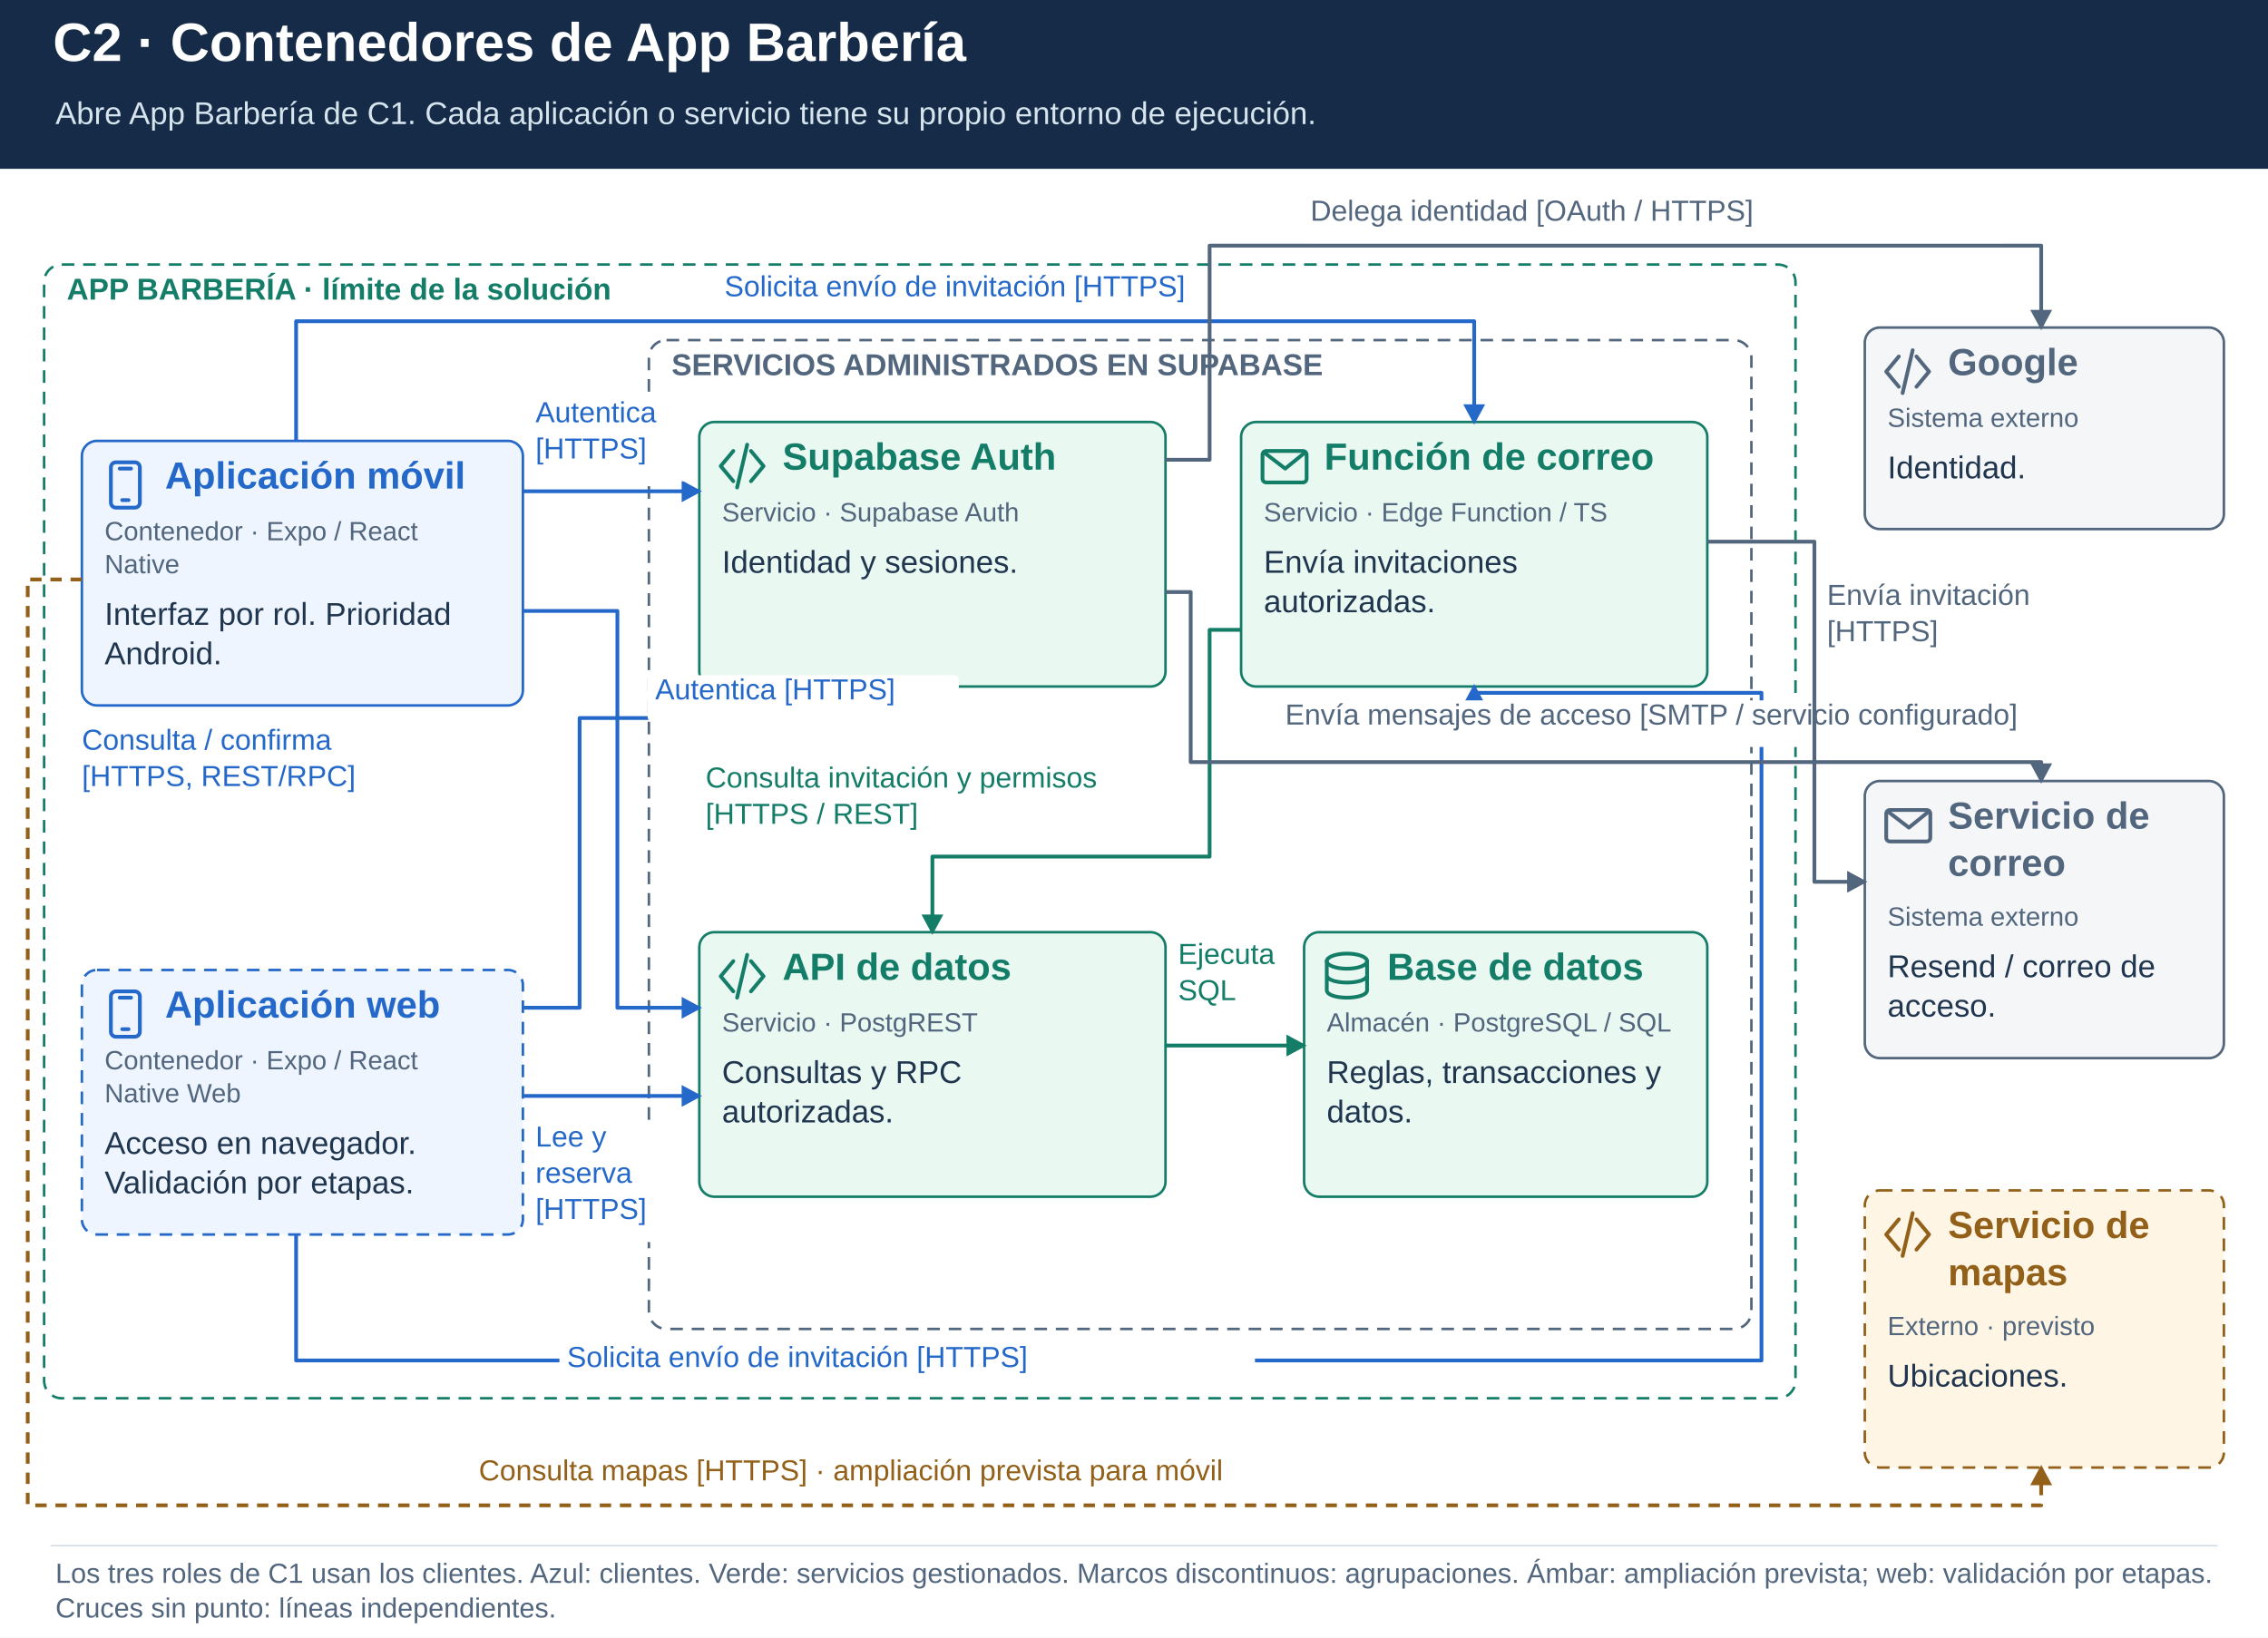
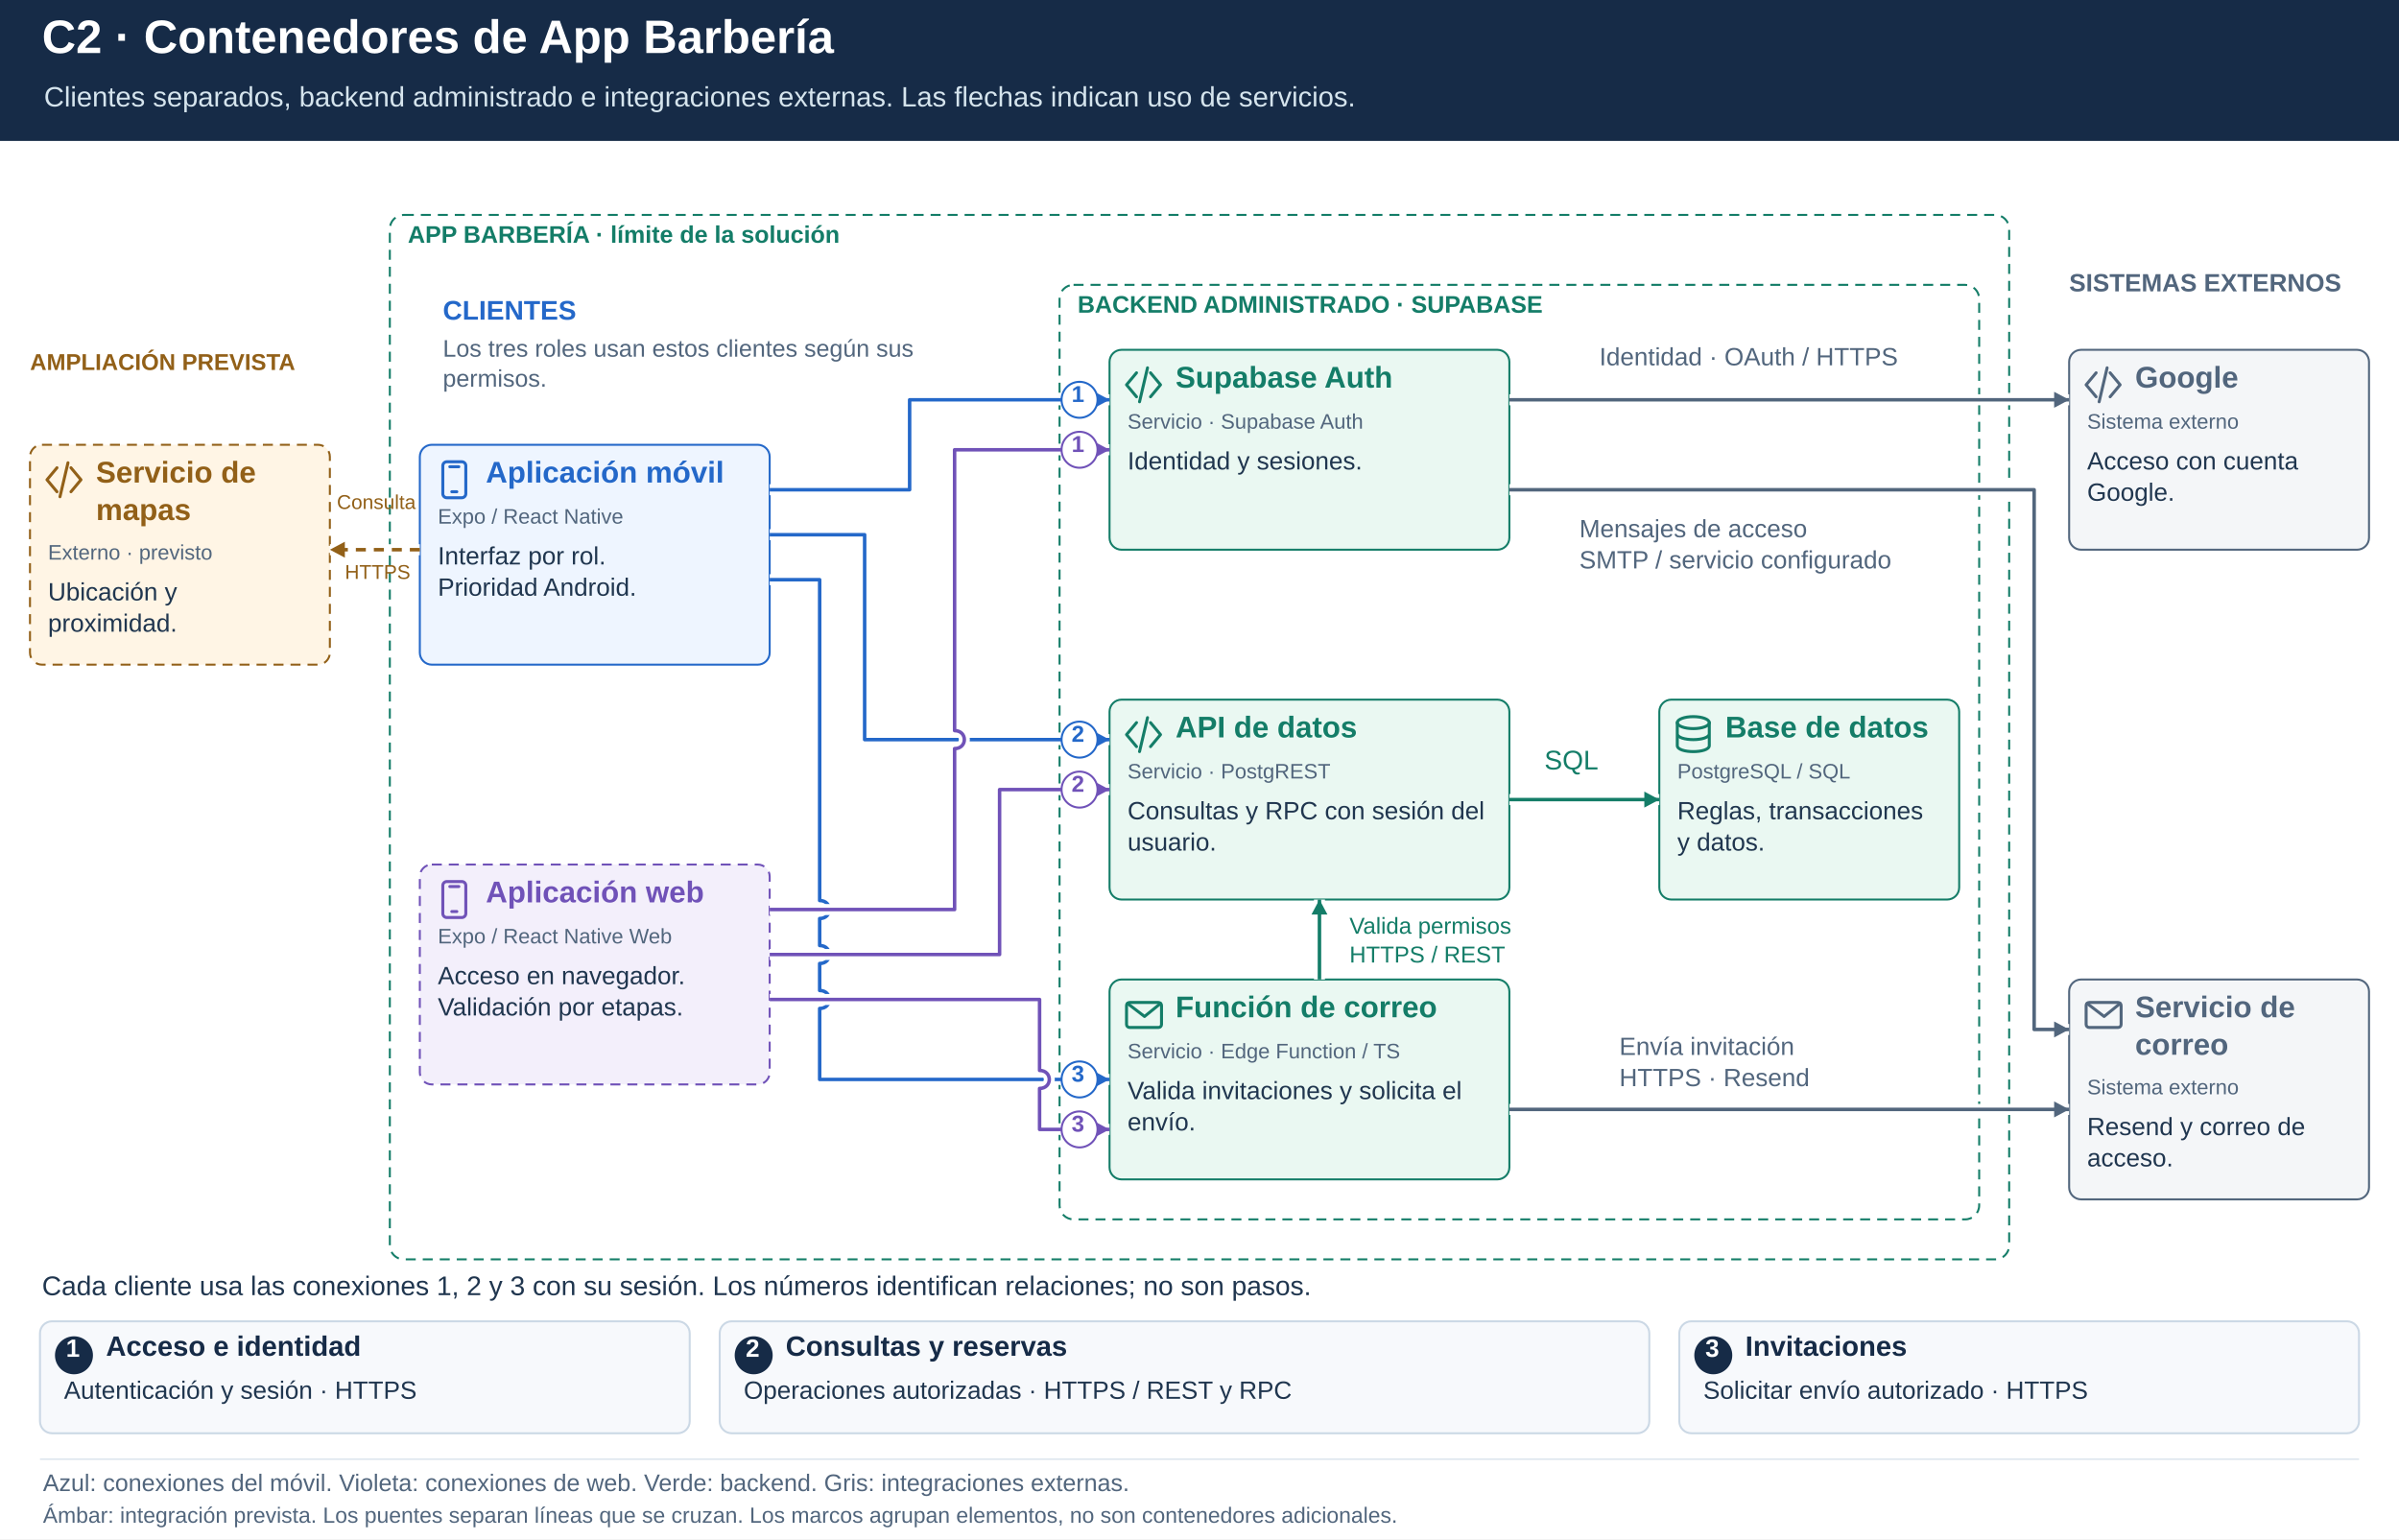
- <svg xmlns="http://www.w3.org/2000/svg" width="1800" height="1300" viewBox="0 0 1800 1300" role="img" aria-labelledby="title desc">
-   <rect width="1800" height="1300" fill="white" />
-   <rect x="0" y="0" width="1800" height="133" rx="0" fill="#162b47" stroke="#162b47" stroke-width="2" />
-   <text x="42.0" y="20.0" font-family="Arial, sans-serif" font-size="43" font-weight="700" fill="white" dominant-baseline="text-before-edge">C2 · Contenedores de App Barbería</text>
-   <text x="44.0" y="82.0" font-family="Arial, sans-serif" font-size="25" font-weight="400" fill="#d5e4ed" dominant-baseline="text-before-edge">Abre App Barbería de C1. Cada aplicación o servicio tiene su propio entorno de ejecución.</text>
-   <rect x="35" y="210" width="1390" height="900" rx="14" fill="white" stroke="#147d68" stroke-width="2" stroke-dasharray="10 7" />
-   <text x="53.0" y="222.0" font-family="Arial, sans-serif" font-size="24" font-weight="700" fill="#147d68" dominant-baseline="text-before-edge">APP BARBERÍA · límite de la solución</text>
-   <rect x="515" y="270" width="875" height="785" rx="14" fill="white" stroke="#52667d" stroke-width="2" stroke-dasharray="10 7" />
-   <text x="533.0" y="282.0" font-family="Arial, sans-serif" font-size="24" font-weight="700" fill="#52667d" dominant-baseline="text-before-edge">SERVICIOS ADMINISTRADOS EN SUPABASE</text>
+ <svg xmlns="http://www.w3.org/2000/svg" width="2400" height="1540" viewBox="0 0 2400 1540" role="img" aria-labelledby="title desc">
+   <rect width="2400" height="1540" fill="white" />
+   <rect x="0" y="0" width="2400" height="140" rx="0" fill="#162b47" stroke="#162b47" stroke-width="2" />
+   <text x="42.0" y="22.0" font-family="Arial, sans-serif" font-size="47" font-weight="700" fill="white" dominant-baseline="text-before-edge">C2 · Contenedores de App Barbería</text>
+   <text x="44.0" y="88.0" font-family="Arial, sans-serif" font-size="28" font-weight="400" fill="#d5e4ed" dominant-baseline="text-before-edge">Clientes separados, backend administrado e integraciones externas. Las flechas indican uso de servicios.</text>
+   <rect x="390" y="215" width="1620" height="1045" rx="14" fill="white" stroke="#147d68" stroke-width="2" stroke-dasharray="10 7" />
+   <text x="408.0" y="227.0" font-family="Arial, sans-serif" font-size="24" font-weight="700" fill="#147d68" dominant-baseline="text-before-edge">APP BARBERÍA · límite de la solución</text>
+   <rect x="1060" y="285" width="920" height="935" rx="14" fill="white" stroke="#147d68" stroke-width="2" stroke-dasharray="10 7" />
+   <text x="1078.0" y="297.0" font-family="Arial, sans-serif" font-size="24" font-weight="700" fill="#147d68" dominant-baseline="text-before-edge">BACKEND ADMINISTRADO · SUPABASE</text>
+   <text x="443.0" y="302.0" font-family="Arial, sans-serif" font-size="27" font-weight="700" fill="#2468c9" dominant-baseline="text-before-edge">CLIENTES</text>
+   <text x="443.0" y="341.0" font-family="Arial, sans-serif" font-size="24" font-weight="400" fill="#52667d" dominant-baseline="text-before-edge">Los tres roles usan estos clientes según sus</text>
+   <text x="443.0" y="371.0" font-family="Arial, sans-serif" font-size="24" font-weight="400" fill="#52667d" dominant-baseline="text-before-edge">permisos.</text>
+   <text x="2070.0" y="275.0" font-family="Arial, sans-serif" font-size="25" font-weight="700" fill="#52667d" dominant-baseline="text-before-edge">SISTEMAS EXTERNOS</text>
+   <text x="30.0" y="355.0" font-family="Arial, sans-serif" font-size="23" font-weight="700" fill="#926018" dominant-baseline="text-before-edge">AMPLIACIÓN PREVISTA</text>
  <g data-node="mobile">
-     <rect x="65" y="350" width="350" height="210" rx="12" fill="#eef5ff" stroke="#2468c9" stroke-width="2" />
-     <g transform="translate(81 366)" fill="none" stroke="#2468c9" stroke-width="3" stroke-linecap="round" stroke-linejoin="round">
+     <rect x="420" y="445" width="350" height="220" rx="12" fill="#eef5ff" stroke="#2468c9" stroke-width="2" />
+     <g transform="translate(436 461)" fill="none" stroke="#2468c9" stroke-width="3" stroke-linecap="round" stroke-linejoin="round">
      <rect x="7" y="1" width="23" height="36" rx="4" />
      <path d="M14 6h9M16 31h5" />
    </g>
-     <text x="131.0" y="368.0" font-family="Arial, sans-serif" font-size="30" font-weight="700" fill="#2468c9" dominant-baseline="text-before-edge">Aplicación móvil</text>
-     <text x="83.0" y="415.0" font-family="Arial, sans-serif" font-size="21" font-weight="400" fill="#52667d" dominant-baseline="text-before-edge">Contenedor · Expo / React</text>
-     <text x="83.0" y="441.2" font-family="Arial, sans-serif" font-size="21" font-weight="400" fill="#52667d" dominant-baseline="text-before-edge">Native</text>
-     <text x="83.0" y="479.5" font-family="Arial, sans-serif" font-size="25" font-weight="400" fill="#20364f" dominant-baseline="text-before-edge">Interfaz por rol. Prioridad</text>
-     <text x="83.0" y="510.8" font-family="Arial, sans-serif" font-size="25" font-weight="400" fill="#20364f" dominant-baseline="text-before-edge">Android.</text>
+     <text x="486.0" y="463.0" font-family="Arial, sans-serif" font-size="30" font-weight="700" fill="#2468c9" dominant-baseline="text-before-edge">Aplicación móvil</text>
+     <text x="438.0" y="510.0" font-family="Arial, sans-serif" font-size="21" font-weight="400" fill="#52667d" dominant-baseline="text-before-edge">Expo / React Native</text>
+     <text x="438.0" y="548.2" font-family="Arial, sans-serif" font-size="25" font-weight="400" fill="#20364f" dominant-baseline="text-before-edge">Interfaz por rol.</text>
+     <text x="438.0" y="579.5" font-family="Arial, sans-serif" font-size="25" font-weight="400" fill="#20364f" dominant-baseline="text-before-edge">Prioridad Android.</text>
  </g>
  <g data-node="web">
-     <rect x="65" y="770" width="350" height="210" rx="12" fill="#eef5ff" stroke="#2468c9" stroke-width="2" stroke-dasharray="10 7" />
-     <g transform="translate(81 786)" fill="none" stroke="#2468c9" stroke-width="3" stroke-linecap="round" stroke-linejoin="round">
+     <rect x="420" y="865" width="350" height="220" rx="12" fill="#f3effb" stroke="#7052b8" stroke-width="2" stroke-dasharray="10 7" />
+     <g transform="translate(436 881)" fill="none" stroke="#7052b8" stroke-width="3" stroke-linecap="round" stroke-linejoin="round">
      <rect x="7" y="1" width="23" height="36" rx="4" />
      <path d="M14 6h9M16 31h5" />
    </g>
-     <text x="131.0" y="788.0" font-family="Arial, sans-serif" font-size="30" font-weight="700" fill="#2468c9" dominant-baseline="text-before-edge">Aplicación web</text>
-     <text x="83.0" y="835.0" font-family="Arial, sans-serif" font-size="21" font-weight="400" fill="#52667d" dominant-baseline="text-before-edge">Contenedor · Expo / React</text>
-     <text x="83.0" y="861.2" font-family="Arial, sans-serif" font-size="21" font-weight="400" fill="#52667d" dominant-baseline="text-before-edge">Native Web</text>
-     <text x="83.0" y="899.5" font-family="Arial, sans-serif" font-size="25" font-weight="400" fill="#20364f" dominant-baseline="text-before-edge">Acceso en navegador.</text>
-     <text x="83.0" y="930.8" font-family="Arial, sans-serif" font-size="25" font-weight="400" fill="#20364f" dominant-baseline="text-before-edge">Validación por etapas.</text>
+     <text x="486.0" y="883.0" font-family="Arial, sans-serif" font-size="30" font-weight="700" fill="#7052b8" dominant-baseline="text-before-edge">Aplicación web</text>
+     <text x="438.0" y="930.0" font-family="Arial, sans-serif" font-size="21" font-weight="400" fill="#52667d" dominant-baseline="text-before-edge">Expo / React Native Web</text>
+     <text x="438.0" y="968.2" font-family="Arial, sans-serif" font-size="25" font-weight="400" fill="#20364f" dominant-baseline="text-before-edge">Acceso en navegador.</text>
+     <text x="438.0" y="999.5" font-family="Arial, sans-serif" font-size="25" font-weight="400" fill="#20364f" dominant-baseline="text-before-edge">Validación por etapas.</text>
  </g>
  <g data-node="auth">
-     <rect x="555" y="335" width="370" height="210" rx="12" fill="#eaf8f2" stroke="#147d68" stroke-width="2" />
-     <g transform="translate(571 351)" fill="none" stroke="#147d68" stroke-width="3" stroke-linecap="round" stroke-linejoin="round">
-       <path d="M11 7L1 19l10 12M25 7l10 12-10 12M22 2l-8 34" />
-     </g>
-     <text x="621.0" y="353.0" font-family="Arial, sans-serif" font-size="30" font-weight="700" fill="#147d68" dominant-baseline="text-before-edge">Supabase Auth</text>
-     <text x="573.0" y="400.0" font-family="Arial, sans-serif" font-size="21" font-weight="400" fill="#52667d" dominant-baseline="text-before-edge">Servicio · Supabase Auth</text>
-     <text x="573.0" y="438.2" font-family="Arial, sans-serif" font-size="25" font-weight="400" fill="#20364f" dominant-baseline="text-before-edge">Identidad y sesiones.</text>
+     <rect x="1110" y="350" width="400" height="200" rx="12" fill="#eaf8f2" stroke="#147d68" stroke-width="2" />
+     <g transform="translate(1126 366)" fill="none" stroke="#147d68" stroke-width="3" stroke-linecap="round" stroke-linejoin="round">
+       <path d="M11 7L1 19l10 12M25 7l10 12-10 12M22 2l-8 34" />
+     </g>
+     <text x="1176.0" y="368.0" font-family="Arial, sans-serif" font-size="30" font-weight="700" fill="#147d68" dominant-baseline="text-before-edge">Supabase Auth</text>
+     <text x="1128.0" y="415.0" font-family="Arial, sans-serif" font-size="21" font-weight="400" fill="#52667d" dominant-baseline="text-before-edge">Servicio · Supabase Auth</text>
+     <text x="1128.0" y="453.2" font-family="Arial, sans-serif" font-size="25" font-weight="400" fill="#20364f" dominant-baseline="text-before-edge">Identidad y sesiones.</text>
  </g>
  <g data-node="api">
-     <rect x="555" y="740" width="370" height="210" rx="12" fill="#eaf8f2" stroke="#147d68" stroke-width="2" />
-     <g transform="translate(571 756)" fill="none" stroke="#147d68" stroke-width="3" stroke-linecap="round" stroke-linejoin="round">
-       <path d="M11 7L1 19l10 12M25 7l10 12-10 12M22 2l-8 34" />
-     </g>
-     <text x="621.0" y="758.0" font-family="Arial, sans-serif" font-size="30" font-weight="700" fill="#147d68" dominant-baseline="text-before-edge">API de datos</text>
-     <text x="573.0" y="805.0" font-family="Arial, sans-serif" font-size="21" font-weight="400" fill="#52667d" dominant-baseline="text-before-edge">Servicio · PostgREST</text>
-     <text x="573.0" y="843.2" font-family="Arial, sans-serif" font-size="25" font-weight="400" fill="#20364f" dominant-baseline="text-before-edge">Consultas y RPC</text>
-     <text x="573.0" y="874.5" font-family="Arial, sans-serif" font-size="25" font-weight="400" fill="#20364f" dominant-baseline="text-before-edge">autorizadas.</text>
+     <rect x="1110" y="700" width="400" height="200" rx="12" fill="#eaf8f2" stroke="#147d68" stroke-width="2" />
+     <g transform="translate(1126 716)" fill="none" stroke="#147d68" stroke-width="3" stroke-linecap="round" stroke-linejoin="round">
+       <path d="M11 7L1 19l10 12M25 7l10 12-10 12M22 2l-8 34" />
+     </g>
+     <text x="1176.0" y="718.0" font-family="Arial, sans-serif" font-size="30" font-weight="700" fill="#147d68" dominant-baseline="text-before-edge">API de datos</text>
+     <text x="1128.0" y="765.0" font-family="Arial, sans-serif" font-size="21" font-weight="400" fill="#52667d" dominant-baseline="text-before-edge">Servicio · PostgREST</text>
+     <text x="1128.0" y="803.2" font-family="Arial, sans-serif" font-size="25" font-weight="400" fill="#20364f" dominant-baseline="text-before-edge">Consultas y RPC con sesión del</text>
+     <text x="1128.0" y="834.5" font-family="Arial, sans-serif" font-size="25" font-weight="400" fill="#20364f" dominant-baseline="text-before-edge">usuario.</text>
  </g>
  <g data-node="edge">
-     <rect x="985" y="335" width="370" height="210" rx="12" fill="#eaf8f2" stroke="#147d68" stroke-width="2" />
-     <g transform="translate(1001 351)" fill="none" stroke="#147d68" stroke-width="3" stroke-linecap="round" stroke-linejoin="round">
+     <rect x="1110" y="980" width="400" height="200" rx="12" fill="#eaf8f2" stroke="#147d68" stroke-width="2" />
+     <g transform="translate(1126 996)" fill="none" stroke="#147d68" stroke-width="3" stroke-linecap="round" stroke-linejoin="round">
      <rect x="1" y="7" width="35" height="25" rx="3" />
      <path d="M2 8l17 13L35 8" />
    </g>
-     <text x="1051.0" y="353.0" font-family="Arial, sans-serif" font-size="30" font-weight="700" fill="#147d68" dominant-baseline="text-before-edge">Función de correo</text>
-     <text x="1003.0" y="400.0" font-family="Arial, sans-serif" font-size="21" font-weight="400" fill="#52667d" dominant-baseline="text-before-edge">Servicio · Edge Function / TS</text>
-     <text x="1003.0" y="438.2" font-family="Arial, sans-serif" font-size="25" font-weight="400" fill="#20364f" dominant-baseline="text-before-edge">Envía invitaciones</text>
-     <text x="1003.0" y="469.5" font-family="Arial, sans-serif" font-size="25" font-weight="400" fill="#20364f" dominant-baseline="text-before-edge">autorizadas.</text>
+     <text x="1176.0" y="998.0" font-family="Arial, sans-serif" font-size="30" font-weight="700" fill="#147d68" dominant-baseline="text-before-edge">Función de correo</text>
+     <text x="1128.0" y="1045.0" font-family="Arial, sans-serif" font-size="21" font-weight="400" fill="#52667d" dominant-baseline="text-before-edge">Servicio · Edge Function / TS</text>
+     <text x="1128.0" y="1083.2" font-family="Arial, sans-serif" font-size="25" font-weight="400" fill="#20364f" dominant-baseline="text-before-edge">Valida invitaciones y solicita el</text>
+     <text x="1128.0" y="1114.5" font-family="Arial, sans-serif" font-size="25" font-weight="400" fill="#20364f" dominant-baseline="text-before-edge">envío.</text>
  </g>
  <g data-node="db">
-     <rect x="1035" y="740" width="320" height="210" rx="12" fill="#eaf8f2" stroke="#147d68" stroke-width="2" />
-     <g transform="translate(1051 756)" fill="none" stroke="#147d68" stroke-width="3" stroke-linecap="round" stroke-linejoin="round">
+     <rect x="1660" y="700" width="300" height="200" rx="12" fill="#eaf8f2" stroke="#147d68" stroke-width="2" />
+     <g transform="translate(1676 716)" fill="none" stroke="#147d68" stroke-width="3" stroke-linecap="round" stroke-linejoin="round">
      <ellipse cx="18" cy="7" rx="16" ry="6" />
      <path d="M2 7v23c0 8 32 8 32 0V7M2 18c0 8 32 8 32 0" />
    </g>
-     <text x="1101.0" y="758.0" font-family="Arial, sans-serif" font-size="30" font-weight="700" fill="#147d68" dominant-baseline="text-before-edge">Base de datos</text>
-     <text x="1053.0" y="805.0" font-family="Arial, sans-serif" font-size="21" font-weight="400" fill="#52667d" dominant-baseline="text-before-edge">Almacén · PostgreSQL / SQL</text>
-     <text x="1053.0" y="843.2" font-family="Arial, sans-serif" font-size="25" font-weight="400" fill="#20364f" dominant-baseline="text-before-edge">Reglas, transacciones y</text>
-     <text x="1053.0" y="874.5" font-family="Arial, sans-serif" font-size="25" font-weight="400" fill="#20364f" dominant-baseline="text-before-edge">datos.</text>
+     <text x="1726.0" y="718.0" font-family="Arial, sans-serif" font-size="30" font-weight="700" fill="#147d68" dominant-baseline="text-before-edge">Base de datos</text>
+     <text x="1678.0" y="765.0" font-family="Arial, sans-serif" font-size="21" font-weight="400" fill="#52667d" dominant-baseline="text-before-edge">PostgreSQL / SQL</text>
+     <text x="1678.0" y="803.2" font-family="Arial, sans-serif" font-size="25" font-weight="400" fill="#20364f" dominant-baseline="text-before-edge">Reglas, transacciones</text>
+     <text x="1678.0" y="834.5" font-family="Arial, sans-serif" font-size="25" font-weight="400" fill="#20364f" dominant-baseline="text-before-edge">y datos.</text>
  </g>
  <g data-node="google">
-     <rect x="1480" y="260" width="285" height="160" rx="12" fill="#f4f6f8" stroke="#52667d" stroke-width="2" />
-     <g transform="translate(1496 276)" fill="none" stroke="#52667d" stroke-width="3" stroke-linecap="round" stroke-linejoin="round">
-       <path d="M11 7L1 19l10 12M25 7l10 12-10 12M22 2l-8 34" />
-     </g>
-     <text x="1546.0" y="278.0" font-family="Arial, sans-serif" font-size="30" font-weight="700" fill="#52667d" dominant-baseline="text-before-edge">Google</text>
-     <text x="1498.0" y="325.0" font-family="Arial, sans-serif" font-size="21" font-weight="400" fill="#52667d" dominant-baseline="text-before-edge">Sistema externo</text>
-     <text x="1498.0" y="363.2" font-family="Arial, sans-serif" font-size="25" font-weight="400" fill="#20364f" dominant-baseline="text-before-edge">Identidad.</text>
+     <rect x="2070" y="350" width="300" height="200" rx="12" fill="#f4f6f8" stroke="#52667d" stroke-width="2" />
+     <g transform="translate(2086 366)" fill="none" stroke="#52667d" stroke-width="3" stroke-linecap="round" stroke-linejoin="round">
+       <path d="M11 7L1 19l10 12M25 7l10 12-10 12M22 2l-8 34" />
+     </g>
+     <text x="2136.0" y="368.0" font-family="Arial, sans-serif" font-size="30" font-weight="700" fill="#52667d" dominant-baseline="text-before-edge">Google</text>
+     <text x="2088.0" y="415.0" font-family="Arial, sans-serif" font-size="21" font-weight="400" fill="#52667d" dominant-baseline="text-before-edge">Sistema externo</text>
+     <text x="2088.0" y="453.2" font-family="Arial, sans-serif" font-size="25" font-weight="400" fill="#20364f" dominant-baseline="text-before-edge">Acceso con cuenta</text>
+     <text x="2088.0" y="484.5" font-family="Arial, sans-serif" font-size="25" font-weight="400" fill="#20364f" dominant-baseline="text-before-edge">Google.</text>
  </g>
  <g data-node="correo">
-     <rect x="1480" y="620" width="285" height="220" rx="12" fill="#f4f6f8" stroke="#52667d" stroke-width="2" />
-     <g transform="translate(1496 636)" fill="none" stroke="#52667d" stroke-width="3" stroke-linecap="round" stroke-linejoin="round">
+     <rect x="2070" y="980" width="300" height="220" rx="12" fill="#f4f6f8" stroke="#52667d" stroke-width="2" />
+     <g transform="translate(2086 996)" fill="none" stroke="#52667d" stroke-width="3" stroke-linecap="round" stroke-linejoin="round">
      <rect x="1" y="7" width="35" height="25" rx="3" />
      <path d="M2 8l17 13L35 8" />
    </g>
-     <text x="1546.0" y="638.0" font-family="Arial, sans-serif" font-size="30" font-weight="700" fill="#52667d" dominant-baseline="text-before-edge">Servicio de</text>
-     <text x="1546.0" y="675.5" font-family="Arial, sans-serif" font-size="30" font-weight="700" fill="#52667d" dominant-baseline="text-before-edge">correo</text>
-     <text x="1498.0" y="721.0" font-family="Arial, sans-serif" font-size="21" font-weight="400" fill="#52667d" dominant-baseline="text-before-edge">Sistema externo</text>
-     <text x="1498.0" y="759.2" font-family="Arial, sans-serif" font-size="25" font-weight="400" fill="#20364f" dominant-baseline="text-before-edge">Resend / correo de</text>
-     <text x="1498.0" y="790.5" font-family="Arial, sans-serif" font-size="25" font-weight="400" fill="#20364f" dominant-baseline="text-before-edge">acceso.</text>
+     <text x="2136.0" y="998.0" font-family="Arial, sans-serif" font-size="30" font-weight="700" fill="#52667d" dominant-baseline="text-before-edge">Servicio de</text>
+     <text x="2136.0" y="1035.5" font-family="Arial, sans-serif" font-size="30" font-weight="700" fill="#52667d" dominant-baseline="text-before-edge">correo</text>
+     <text x="2088.0" y="1081.0" font-family="Arial, sans-serif" font-size="21" font-weight="400" fill="#52667d" dominant-baseline="text-before-edge">Sistema externo</text>
+     <text x="2088.0" y="1119.2" font-family="Arial, sans-serif" font-size="25" font-weight="400" fill="#20364f" dominant-baseline="text-before-edge">Resend y correo de</text>
+     <text x="2088.0" y="1150.5" font-family="Arial, sans-serif" font-size="25" font-weight="400" fill="#20364f" dominant-baseline="text-before-edge">acceso.</text>
  </g>
  <g data-node="mapas">
-     <rect x="1480" y="945" width="285" height="220" rx="12" fill="#fff5e5" stroke="#926018" stroke-width="2" stroke-dasharray="10 7" />
-     <g transform="translate(1496 961)" fill="none" stroke="#926018" stroke-width="3" stroke-linecap="round" stroke-linejoin="round">
-       <path d="M11 7L1 19l10 12M25 7l10 12-10 12M22 2l-8 34" />
-     </g>
-     <text x="1546.0" y="963.0" font-family="Arial, sans-serif" font-size="30" font-weight="700" fill="#926018" dominant-baseline="text-before-edge">Servicio de</text>
-     <text x="1546.0" y="1000.5" font-family="Arial, sans-serif" font-size="30" font-weight="700" fill="#926018" dominant-baseline="text-before-edge">mapas</text>
-     <text x="1498.0" y="1046.0" font-family="Arial, sans-serif" font-size="21" font-weight="400" fill="#52667d" dominant-baseline="text-before-edge">Externo · previsto</text>
-     <text x="1498.0" y="1084.2" font-family="Arial, sans-serif" font-size="25" font-weight="400" fill="#20364f" dominant-baseline="text-before-edge">Ubicaciones.</text>
-   </g>
-   <polyline points="415,390 555,390" fill="none" stroke="#2468c9" stroke-width="3" stroke-linejoin="round" />
-   <polygon points="555.0,390.0 542.0,383.0 542.0,397.0" fill="#2468c9" stroke="#2468c9" stroke-width="2" />
-   <rect x="420" y="317" width="130" height="64" rx="3" fill="white" stroke="white" stroke-width="2" />
-   <text x="425.0" y="320.0" font-family="Arial, sans-serif" font-size="23" font-weight="400" fill="#2468c9" dominant-baseline="text-before-edge">Autentica</text>
-   <text x="425.0" y="348.8" font-family="Arial, sans-serif" font-size="23" font-weight="400" fill="#2468c9" dominant-baseline="text-before-edge">[HTTPS]</text>
-   <polyline points="415,800 460,800 460,570 740,570 740,545" fill="none" stroke="#2468c9" stroke-width="3" stroke-linejoin="round" />
-   <polygon points="740.0,545.0 733.0,558.0 747.0,558.0" fill="#2468c9" stroke="#2468c9" stroke-width="2" />
-   <rect x="515" y="537" width="245" height="35" rx="3" fill="white" stroke="white" stroke-width="2" />
-   <text x="520.0" y="540.0" font-family="Arial, sans-serif" font-size="23" font-weight="400" fill="#2468c9" dominant-baseline="text-before-edge">Autentica [HTTPS]</text>
-   <polyline points="415,485 490,485 490,800 555,800" fill="none" stroke="#2468c9" stroke-width="3" stroke-linejoin="round" />
-   <polygon points="555.0,800.0 542.0,793.0 542.0,807.0" fill="#2468c9" stroke="#2468c9" stroke-width="2" />
-   <rect x="60" y="577" width="360" height="64" rx="3" fill="white" stroke="white" stroke-width="2" />
-   <text x="65.0" y="580.0" font-family="Arial, sans-serif" font-size="23" font-weight="400" fill="#2468c9" dominant-baseline="text-before-edge">Consulta / confirma</text>
-   <text x="65.0" y="608.8" font-family="Arial, sans-serif" font-size="23" font-weight="400" fill="#2468c9" dominant-baseline="text-before-edge">[HTTPS, REST/RPC]</text>
-   <polyline points="415,870 555,870" fill="none" stroke="#2468c9" stroke-width="3" stroke-linejoin="round" />
-   <polygon points="555.0,870.0 542.0,863.0 542.0,877.0" fill="#2468c9" stroke="#2468c9" stroke-width="2" />
-   <rect x="420" y="892" width="130" height="93" rx="3" fill="white" stroke="white" stroke-width="2" />
-   <text x="425.0" y="895.0" font-family="Arial, sans-serif" font-size="23" font-weight="400" fill="#2468c9" dominant-baseline="text-before-edge">Lee y</text>
-   <text x="425.0" y="923.8" font-family="Arial, sans-serif" font-size="23" font-weight="400" fill="#2468c9" dominant-baseline="text-before-edge">reserva</text>
-   <text x="425.0" y="952.5" font-family="Arial, sans-serif" font-size="23" font-weight="400" fill="#2468c9" dominant-baseline="text-before-edge">[HTTPS]</text>
-   <polyline points="235,350 235,255 1170,255 1170,335" fill="none" stroke="#2468c9" stroke-width="3" stroke-linejoin="round" />
-   <polygon points="1170.0,335.0 1177.0,322.0 1163.0,322.0" fill="#2468c9" stroke="#2468c9" stroke-width="2" />
-   <rect x="570" y="217" width="535" height="35" rx="3" fill="white" stroke="white" stroke-width="2" />
-   <text x="575.0" y="220.0" font-family="Arial, sans-serif" font-size="23" font-weight="400" fill="#2468c9" dominant-baseline="text-before-edge">Solicita envío de invitación [HTTPS]</text>
-   <polyline points="235,980 235,1080 1398,1080 1398,550 1170,550 1170,545" fill="none" stroke="#2468c9" stroke-width="3" stroke-linejoin="round" />
-   <polygon points="1170.0,545.0 1163.0,558.0 1177.0,558.0" fill="#2468c9" stroke="#2468c9" stroke-width="2" />
-   <rect x="445" y="1067" width="550" height="35" rx="3" fill="white" stroke="white" stroke-width="2" />
-   <text x="450.0" y="1070.0" font-family="Arial, sans-serif" font-size="23" font-weight="400" fill="#2468c9" dominant-baseline="text-before-edge">Solicita envío de invitación [HTTPS]</text>
-   <polyline points="985,500 960,500 960,680 740,680 740,740" fill="none" stroke="#147d68" stroke-width="3" stroke-linejoin="round" />
-   <polygon points="740.0,740.0 747.0,727.0 733.0,727.0" fill="#147d68" stroke="#147d68" stroke-width="2" />
-   <rect x="555" y="607" width="380" height="64" rx="3" fill="white" stroke="white" stroke-width="2" />
-   <text x="560.0" y="610.0" font-family="Arial, sans-serif" font-size="23" font-weight="400" fill="#147d68" dominant-baseline="text-before-edge">Consulta invitación y permisos</text>
-   <text x="560.0" y="638.8" font-family="Arial, sans-serif" font-size="23" font-weight="400" fill="#147d68" dominant-baseline="text-before-edge">[HTTPS / REST]</text>
-   <polyline points="925,830 1035,830" fill="none" stroke="#147d68" stroke-width="3" stroke-linejoin="round" />
-   <polygon points="1035.0,830.0 1022.0,823.0 1022.0,837.0" fill="#147d68" stroke="#147d68" stroke-width="2" />
-   <rect x="930" y="747" width="100" height="64" rx="3" fill="white" stroke="white" stroke-width="2" />
-   <text x="935.0" y="750.0" font-family="Arial, sans-serif" font-size="23" font-weight="400" fill="#147d68" dominant-baseline="text-before-edge">Ejecuta</text>
-   <text x="935.0" y="778.8" font-family="Arial, sans-serif" font-size="23" font-weight="400" fill="#147d68" dominant-baseline="text-before-edge">SQL</text>
-   <polyline points="925,365 960,365 960,195 1620,195 1620,260" fill="none" stroke="#52667d" stroke-width="3" stroke-linejoin="round" />
-   <polygon points="1620.0,260.0 1627.0,247.0 1613.0,247.0" fill="#52667d" stroke="#52667d" stroke-width="2" />
-   <rect x="1035" y="157" width="560" height="35" rx="3" fill="white" stroke="white" stroke-width="2" />
-   <text x="1040.0" y="160.0" font-family="Arial, sans-serif" font-size="23" font-weight="400" fill="#52667d" dominant-baseline="text-before-edge">Delega identidad [OAuth / HTTPS]</text>
-   <polyline points="925,470 945,470 945,605 1620,605 1620,620" fill="none" stroke="#52667d" stroke-width="3" stroke-linejoin="round" />
-   <polygon points="1620.0,620.0 1627.0,607.0 1613.0,607.0" fill="#52667d" stroke="#52667d" stroke-width="2" />
-   <rect x="1015" y="557" width="730" height="35" rx="3" fill="white" stroke="white" stroke-width="2" />
-   <text x="1020.0" y="560.0" font-family="Arial, sans-serif" font-size="23" font-weight="400" fill="#52667d" dominant-baseline="text-before-edge">Envía mensajes de acceso [SMTP / servicio configurado]</text>
-   <polyline points="1355,430 1440,430 1440,700 1480,700" fill="none" stroke="#52667d" stroke-width="3" stroke-linejoin="round" />
-   <polygon points="1480.0,700.0 1467.0,693.0 1467.0,707.0" fill="#52667d" stroke="#52667d" stroke-width="2" />
-   <rect x="1445" y="462" width="315" height="64" rx="3" fill="white" stroke="white" stroke-width="2" />
-   <text x="1450.0" y="465.0" font-family="Arial, sans-serif" font-size="23" font-weight="400" fill="#52667d" dominant-baseline="text-before-edge">Envía invitación</text>
-   <text x="1450.0" y="493.8" font-family="Arial, sans-serif" font-size="23" font-weight="400" fill="#52667d" dominant-baseline="text-before-edge">[HTTPS]</text>
-   <polyline points="65,460 22,460 22,1195 1620,1195 1620,1165" fill="none" stroke="#926018" stroke-width="3" stroke-linejoin="round" stroke-dasharray="9 7" />
-   <polygon points="1620.0,1165.0 1613.0,1178.0 1627.0,1178.0" fill="#926018" stroke="#926018" stroke-width="2" />
-   <rect x="375" y="1157" width="990" height="35" rx="3" fill="white" stroke="white" stroke-width="2" />
-   <text x="380.0" y="1160.0" font-family="Arial, sans-serif" font-size="23" font-weight="400" fill="#926018" dominant-baseline="text-before-edge">Consulta mapas [HTTPS] · ampliación prevista para móvil</text>
-   <path d="M40 1227H1760" stroke="#cbd8e5" />
-   <text x="44.0" y="1242.0" font-family="Arial, sans-serif" font-size="22" font-weight="400" fill="#52667d" dominant-baseline="text-before-edge">Los tres roles de C1 usan los clientes. Azul: clientes. Verde: servicios gestionados. Marcos discontinuos: agrupaciones. Ámbar: ampliación prevista; web: validación por etapas.</text>
-   <text x="44.0" y="1269.5" font-family="Arial, sans-serif" font-size="22" font-weight="400" fill="#52667d" dominant-baseline="text-before-edge">Cruces sin punto: líneas independientes.</text>
+     <rect x="30" y="445" width="300" height="220" rx="12" fill="#fff5e5" stroke="#926018" stroke-width="2" stroke-dasharray="10 7" />
+     <g transform="translate(46 461)" fill="none" stroke="#926018" stroke-width="3" stroke-linecap="round" stroke-linejoin="round">
+       <path d="M11 7L1 19l10 12M25 7l10 12-10 12M22 2l-8 34" />
+     </g>
+     <text x="96.0" y="463.0" font-family="Arial, sans-serif" font-size="30" font-weight="700" fill="#926018" dominant-baseline="text-before-edge">Servicio de</text>
+     <text x="96.0" y="500.5" font-family="Arial, sans-serif" font-size="30" font-weight="700" fill="#926018" dominant-baseline="text-before-edge">mapas</text>
+     <text x="48.0" y="546.0" font-family="Arial, sans-serif" font-size="21" font-weight="400" fill="#52667d" dominant-baseline="text-before-edge">Externo · previsto</text>
+     <text x="48.0" y="584.2" font-family="Arial, sans-serif" font-size="25" font-weight="400" fill="#20364f" dominant-baseline="text-before-edge">Ubicación y</text>
+     <text x="48.0" y="615.5" font-family="Arial, sans-serif" font-size="25" font-weight="400" fill="#20364f" dominant-baseline="text-before-edge">proximidad.</text>
+   </g>
+   <g data-relation="mobile-auth">
+     <path d="M770 490 L910 490 L910 400 L1110 400" fill="none" stroke="white" stroke-width="11" stroke-linejoin="round" />
+     <path d="M770 490 L910 490 L910 400 L1110 400" fill="none" stroke="#2468c9" stroke-width="3.5" stroke-linejoin="round" />
+     <polygon points="1110.0,400.0 1095.0,392.0 1095.0,408.0" fill="#2468c9" />
+     <circle cx="1080" cy="400" r="18" fill="white" stroke="#2468c9" stroke-width="2" />
+     <text x="1072.0" y="387.0" font-family="Arial, sans-serif" font-size="23" font-weight="700" fill="#2468c9" dominant-baseline="text-before-edge">1</text>
+   </g>
+   <g data-relation="mobile-api">
+     <path d="M770 535 L865 535 L865 740 L1110 740" fill="none" stroke="white" stroke-width="11" stroke-linejoin="round" />
+     <path d="M770 535 L865 535 L865 740 L1110 740" fill="none" stroke="#2468c9" stroke-width="3.5" stroke-linejoin="round" />
+     <polygon points="1110.0,740.0 1095.0,732.0 1095.0,748.0" fill="#2468c9" />
+     <circle cx="1080" cy="740" r="18" fill="white" stroke="#2468c9" stroke-width="2" />
+     <text x="1072.0" y="727.0" font-family="Arial, sans-serif" font-size="23" font-weight="700" fill="#2468c9" dominant-baseline="text-before-edge">2</text>
+   </g>
+   <g data-relation="mobile-edge">
+     <path d="M770 580 L820 580 L820 901 C833 901 833 919 820 919 L820 946 C833 946 833 964 820 964 L820 991 C833 991 833 1009 820 1009 L820 1080 L1110 1080" fill="none" stroke="white" stroke-width="11" stroke-linejoin="round" />
+     <path d="M770 580 L820 580 L820 901 C833 901 833 919 820 919 L820 946 C833 946 833 964 820 964 L820 991 C833 991 833 1009 820 1009 L820 1080 L1110 1080" fill="none" stroke="#2468c9" stroke-width="3.5" stroke-linejoin="round" />
+     <polygon points="1110.0,1080.0 1095.0,1072.0 1095.0,1088.0" fill="#2468c9" />
+     <circle cx="1080" cy="1080" r="18" fill="white" stroke="#2468c9" stroke-width="2" />
+     <text x="1072.0" y="1067.0" font-family="Arial, sans-serif" font-size="23" font-weight="700" fill="#2468c9" dominant-baseline="text-before-edge">3</text>
+   </g>
+   <g data-relation="web-auth">
+     <path d="M770 910 L955 910 L955 749 C968 749 968 731 955 731 L955 450 L1110 450" fill="none" stroke="white" stroke-width="11" stroke-linejoin="round" />
+     <path d="M770 910 L955 910 L955 749 C968 749 968 731 955 731 L955 450 L1110 450" fill="none" stroke="#7052b8" stroke-width="3.5" stroke-linejoin="round" />
+     <polygon points="1110.0,450.0 1095.0,442.0 1095.0,458.0" fill="#7052b8" />
+     <circle cx="1080" cy="450" r="18" fill="white" stroke="#7052b8" stroke-width="2" />
+     <text x="1072.0" y="437.0" font-family="Arial, sans-serif" font-size="23" font-weight="700" fill="#7052b8" dominant-baseline="text-before-edge">1</text>
+   </g>
+   <g data-relation="web-api">
+     <path d="M770 955 L1000 955 L1000 790 L1110 790" fill="none" stroke="white" stroke-width="11" stroke-linejoin="round" />
+     <path d="M770 955 L1000 955 L1000 790 L1110 790" fill="none" stroke="#7052b8" stroke-width="3.5" stroke-linejoin="round" />
+     <polygon points="1110.0,790.0 1095.0,782.0 1095.0,798.0" fill="#7052b8" />
+     <circle cx="1080" cy="790" r="18" fill="white" stroke="#7052b8" stroke-width="2" />
+     <text x="1072.0" y="777.0" font-family="Arial, sans-serif" font-size="23" font-weight="700" fill="#7052b8" dominant-baseline="text-before-edge">2</text>
+   </g>
+   <g data-relation="web-edge">
+     <path d="M770 1000 L1040 1000 L1040 1071 C1053 1071 1053 1089 1040 1089 L1040 1130 L1110 1130" fill="none" stroke="white" stroke-width="11" stroke-linejoin="round" />
+     <path d="M770 1000 L1040 1000 L1040 1071 C1053 1071 1053 1089 1040 1089 L1040 1130 L1110 1130" fill="none" stroke="#7052b8" stroke-width="3.5" stroke-linejoin="round" />
+     <polygon points="1110.0,1130.0 1095.0,1122.0 1095.0,1138.0" fill="#7052b8" />
+     <circle cx="1080" cy="1130" r="18" fill="white" stroke="#7052b8" stroke-width="2" />
+     <text x="1072.0" y="1117.0" font-family="Arial, sans-serif" font-size="23" font-weight="700" fill="#7052b8" dominant-baseline="text-before-edge">3</text>
+   </g>
+   <g data-relation="api-db">
+     <path d="M1510 800 L1660 800" fill="none" stroke="white" stroke-width="11" stroke-linejoin="round" />
+     <path d="M1510 800 L1660 800" fill="none" stroke="#147d68" stroke-width="3.5" stroke-linejoin="round" />
+     <polygon points="1660.0,800.0 1645.0,792.0 1645.0,808.0" fill="#147d68" />
+   </g>
+   <text x="1545.0" y="752.0" font-family="Arial, sans-serif" font-size="27" font-weight="400" fill="#147d68" dominant-baseline="text-before-edge">SQL</text>
+   <g data-relation="edge-api">
+     <path d="M1320 980 L1320 900" fill="none" stroke="white" stroke-width="11" stroke-linejoin="round" />
+     <path d="M1320 980 L1320 900" fill="none" stroke="#147d68" stroke-width="3.5" stroke-linejoin="round" />
+     <polygon points="1320.0,900.0 1312.0,915.0 1328.0,915.0" fill="#147d68" />
+   </g>
+   <text x="1350.0" y="919.0" font-family="Arial, sans-serif" font-size="23" font-weight="400" fill="#147d68" dominant-baseline="text-before-edge">Valida permisos</text>
+   <text x="1350.0" y="947.8" font-family="Arial, sans-serif" font-size="23" font-weight="400" fill="#147d68" dominant-baseline="text-before-edge">HTTPS / REST</text>
+   <g data-relation="auth-google">
+     <path d="M1510 400 L2070 400" fill="none" stroke="white" stroke-width="11" stroke-linejoin="round" />
+     <path d="M1510 400 L2070 400" fill="none" stroke="#52667d" stroke-width="3.5" stroke-linejoin="round" />
+     <polygon points="2070.0,400.0 2055.0,392.0 2055.0,408.0" fill="#52667d" />
+   </g>
+   <text x="1600.0" y="349.0" font-family="Arial, sans-serif" font-size="25" font-weight="400" fill="#52667d" dominant-baseline="text-before-edge">Identidad · OAuth / HTTPS</text>
+   <g data-relation="auth-correo">
+     <path d="M1510 490 L2035 490 L2035 1030 L2070 1030" fill="none" stroke="white" stroke-width="11" stroke-linejoin="round" />
+     <path d="M1510 490 L2035 490 L2035 1030 L2070 1030" fill="none" stroke="#52667d" stroke-width="3.5" stroke-linejoin="round" />
+     <polygon points="2070.0,1030.0 2055.0,1022.0 2055.0,1038.0" fill="#52667d" />
+   </g>
+   <text x="1580.0" y="521.0" font-family="Arial, sans-serif" font-size="25" font-weight="400" fill="#52667d" dominant-baseline="text-before-edge">Mensajes de acceso</text>
+   <text x="1580.0" y="552.2" font-family="Arial, sans-serif" font-size="25" font-weight="400" fill="#52667d" dominant-baseline="text-before-edge">SMTP / servicio configurado</text>
+   <g data-relation="edge-correo">
+     <path d="M1510 1110 L2070 1110" fill="none" stroke="white" stroke-width="11" stroke-linejoin="round" />
+     <path d="M1510 1110 L2070 1110" fill="none" stroke="#52667d" stroke-width="3.5" stroke-linejoin="round" />
+     <polygon points="2070.0,1110.0 2055.0,1102.0 2055.0,1118.0" fill="#52667d" />
+   </g>
+   <text x="1620.0" y="1039.0" font-family="Arial, sans-serif" font-size="25" font-weight="400" fill="#52667d" dominant-baseline="text-before-edge">Envía invitación</text>
+   <text x="1620.0" y="1070.2" font-family="Arial, sans-serif" font-size="25" font-weight="400" fill="#52667d" dominant-baseline="text-before-edge">HTTPS · Resend</text>
+   <g data-relation="mobile-mapas">
+     <path d="M420 550 L330 550" fill="none" stroke="white" stroke-width="11" stroke-linejoin="round" />
+     <path d="M420 550 L330 550" fill="none" stroke="#926018" stroke-width="3.5" stroke-linejoin="round" stroke-dasharray="10 8" />
+     <polygon points="330.0,550.0 345.0,558.0 345.0,542.0" fill="#926018" />
+   </g>
+   <text x="337.0" y="496.0" font-family="Arial, sans-serif" font-size="20" font-weight="400" fill="#926018" dominant-baseline="text-before-edge">Consulta</text>
+   <text x="345.0" y="566.0" font-family="Arial, sans-serif" font-size="20" font-weight="400" fill="#926018" dominant-baseline="text-before-edge">HTTPS</text>
+   <text x="42.0" y="1278.0" font-family="Arial, sans-serif" font-size="27" font-weight="400" fill="#20364f" dominant-baseline="text-before-edge">Cada cliente usa las conexiones 1, 2 y 3 con su sesión. Los números identifican relaciones; no son pasos.</text>
+   <rect x="40" y="1322" width="650" height="112" rx="12" fill="#f7f9fc" stroke="#cbd8e5" stroke-width="2" />
+   <circle cx="74" cy="1356" r="19" fill="#162b47" />
+   <text x="66.0" y="1341.0" font-family="Arial, sans-serif" font-size="25" font-weight="700" fill="white" dominant-baseline="text-before-edge">1</text>
+   <text x="106.0" y="1338.0" font-family="Arial, sans-serif" font-size="28" font-weight="700" fill="#162b47" dominant-baseline="text-before-edge">Acceso e identidad</text>
+   <text x="64.0" y="1383.0" font-family="Arial, sans-serif" font-size="25" font-weight="400" fill="#20364f" dominant-baseline="text-before-edge">Autenticación y sesión · HTTPS</text>
+   <rect x="720" y="1322" width="930" height="112" rx="12" fill="#f7f9fc" stroke="#cbd8e5" stroke-width="2" />
+   <circle cx="754" cy="1356" r="19" fill="#162b47" />
+   <text x="746.0" y="1341.0" font-family="Arial, sans-serif" font-size="25" font-weight="700" fill="white" dominant-baseline="text-before-edge">2</text>
+   <text x="786.0" y="1338.0" font-family="Arial, sans-serif" font-size="28" font-weight="700" fill="#162b47" dominant-baseline="text-before-edge">Consultas y reservas</text>
+   <text x="744.0" y="1383.0" font-family="Arial, sans-serif" font-size="25" font-weight="400" fill="#20364f" dominant-baseline="text-before-edge">Operaciones autorizadas · HTTPS / REST y RPC</text>
+   <rect x="1680" y="1322" width="680" height="112" rx="12" fill="#f7f9fc" stroke="#cbd8e5" stroke-width="2" />
+   <circle cx="1714" cy="1356" r="19" fill="#162b47" />
+   <text x="1706.0" y="1341.0" font-family="Arial, sans-serif" font-size="25" font-weight="700" fill="white" dominant-baseline="text-before-edge">3</text>
+   <text x="1746.0" y="1338.0" font-family="Arial, sans-serif" font-size="28" font-weight="700" fill="#162b47" dominant-baseline="text-before-edge">Invitaciones</text>
+   <text x="1704.0" y="1383.0" font-family="Arial, sans-serif" font-size="25" font-weight="400" fill="#20364f" dominant-baseline="text-before-edge">Solicitar envío autorizado · HTTPS</text>
+   <path d="M40 1460H2360" stroke="#cbd8e5" />
+   <text x="43.0" y="1476.0" font-family="Arial, sans-serif" font-size="24" font-weight="400" fill="#52667d" dominant-baseline="text-before-edge">Azul: conexiones del móvil. Violeta: conexiones de web. Verde: backend. Gris: integraciones externas.</text>
+   <text x="43.0" y="1509.0" font-family="Arial, sans-serif" font-size="22" font-weight="400" fill="#52667d" dominant-baseline="text-before-edge">Ámbar: integración prevista. Los puentes separan líneas que se cruzan. Los marcos agrupan elementos, no son contenedores adicionales.</text>
</svg>
